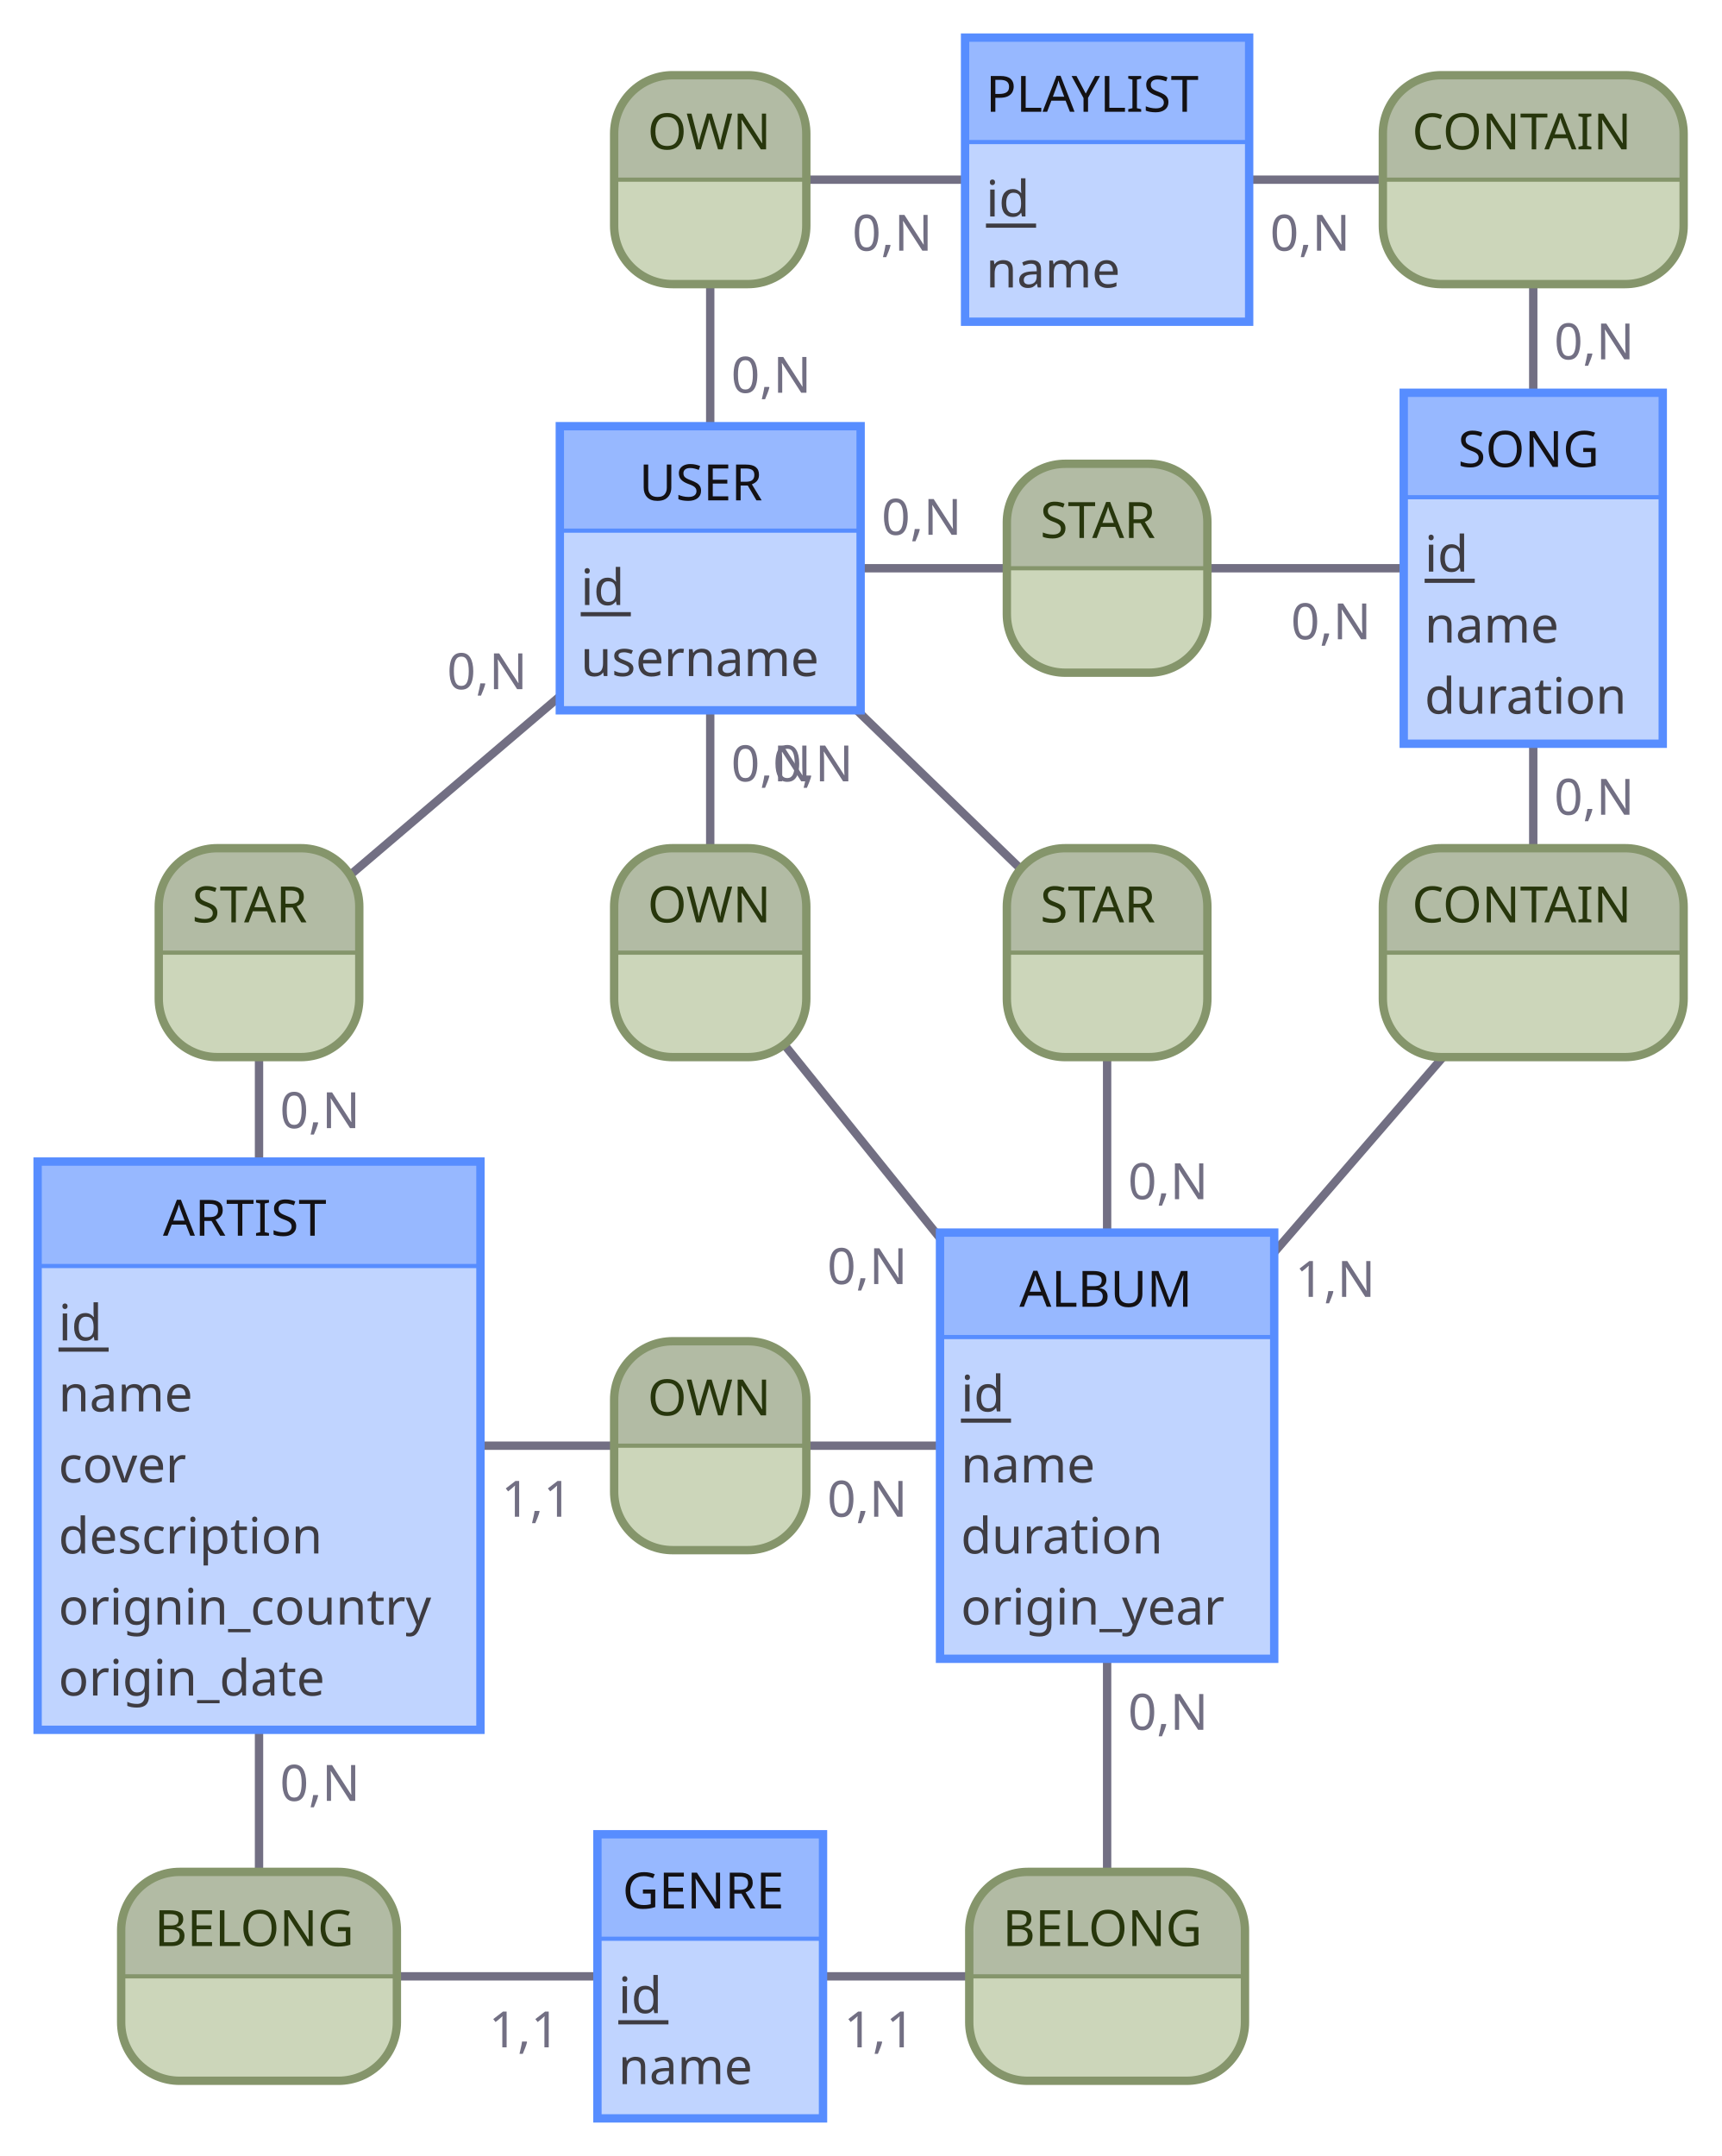
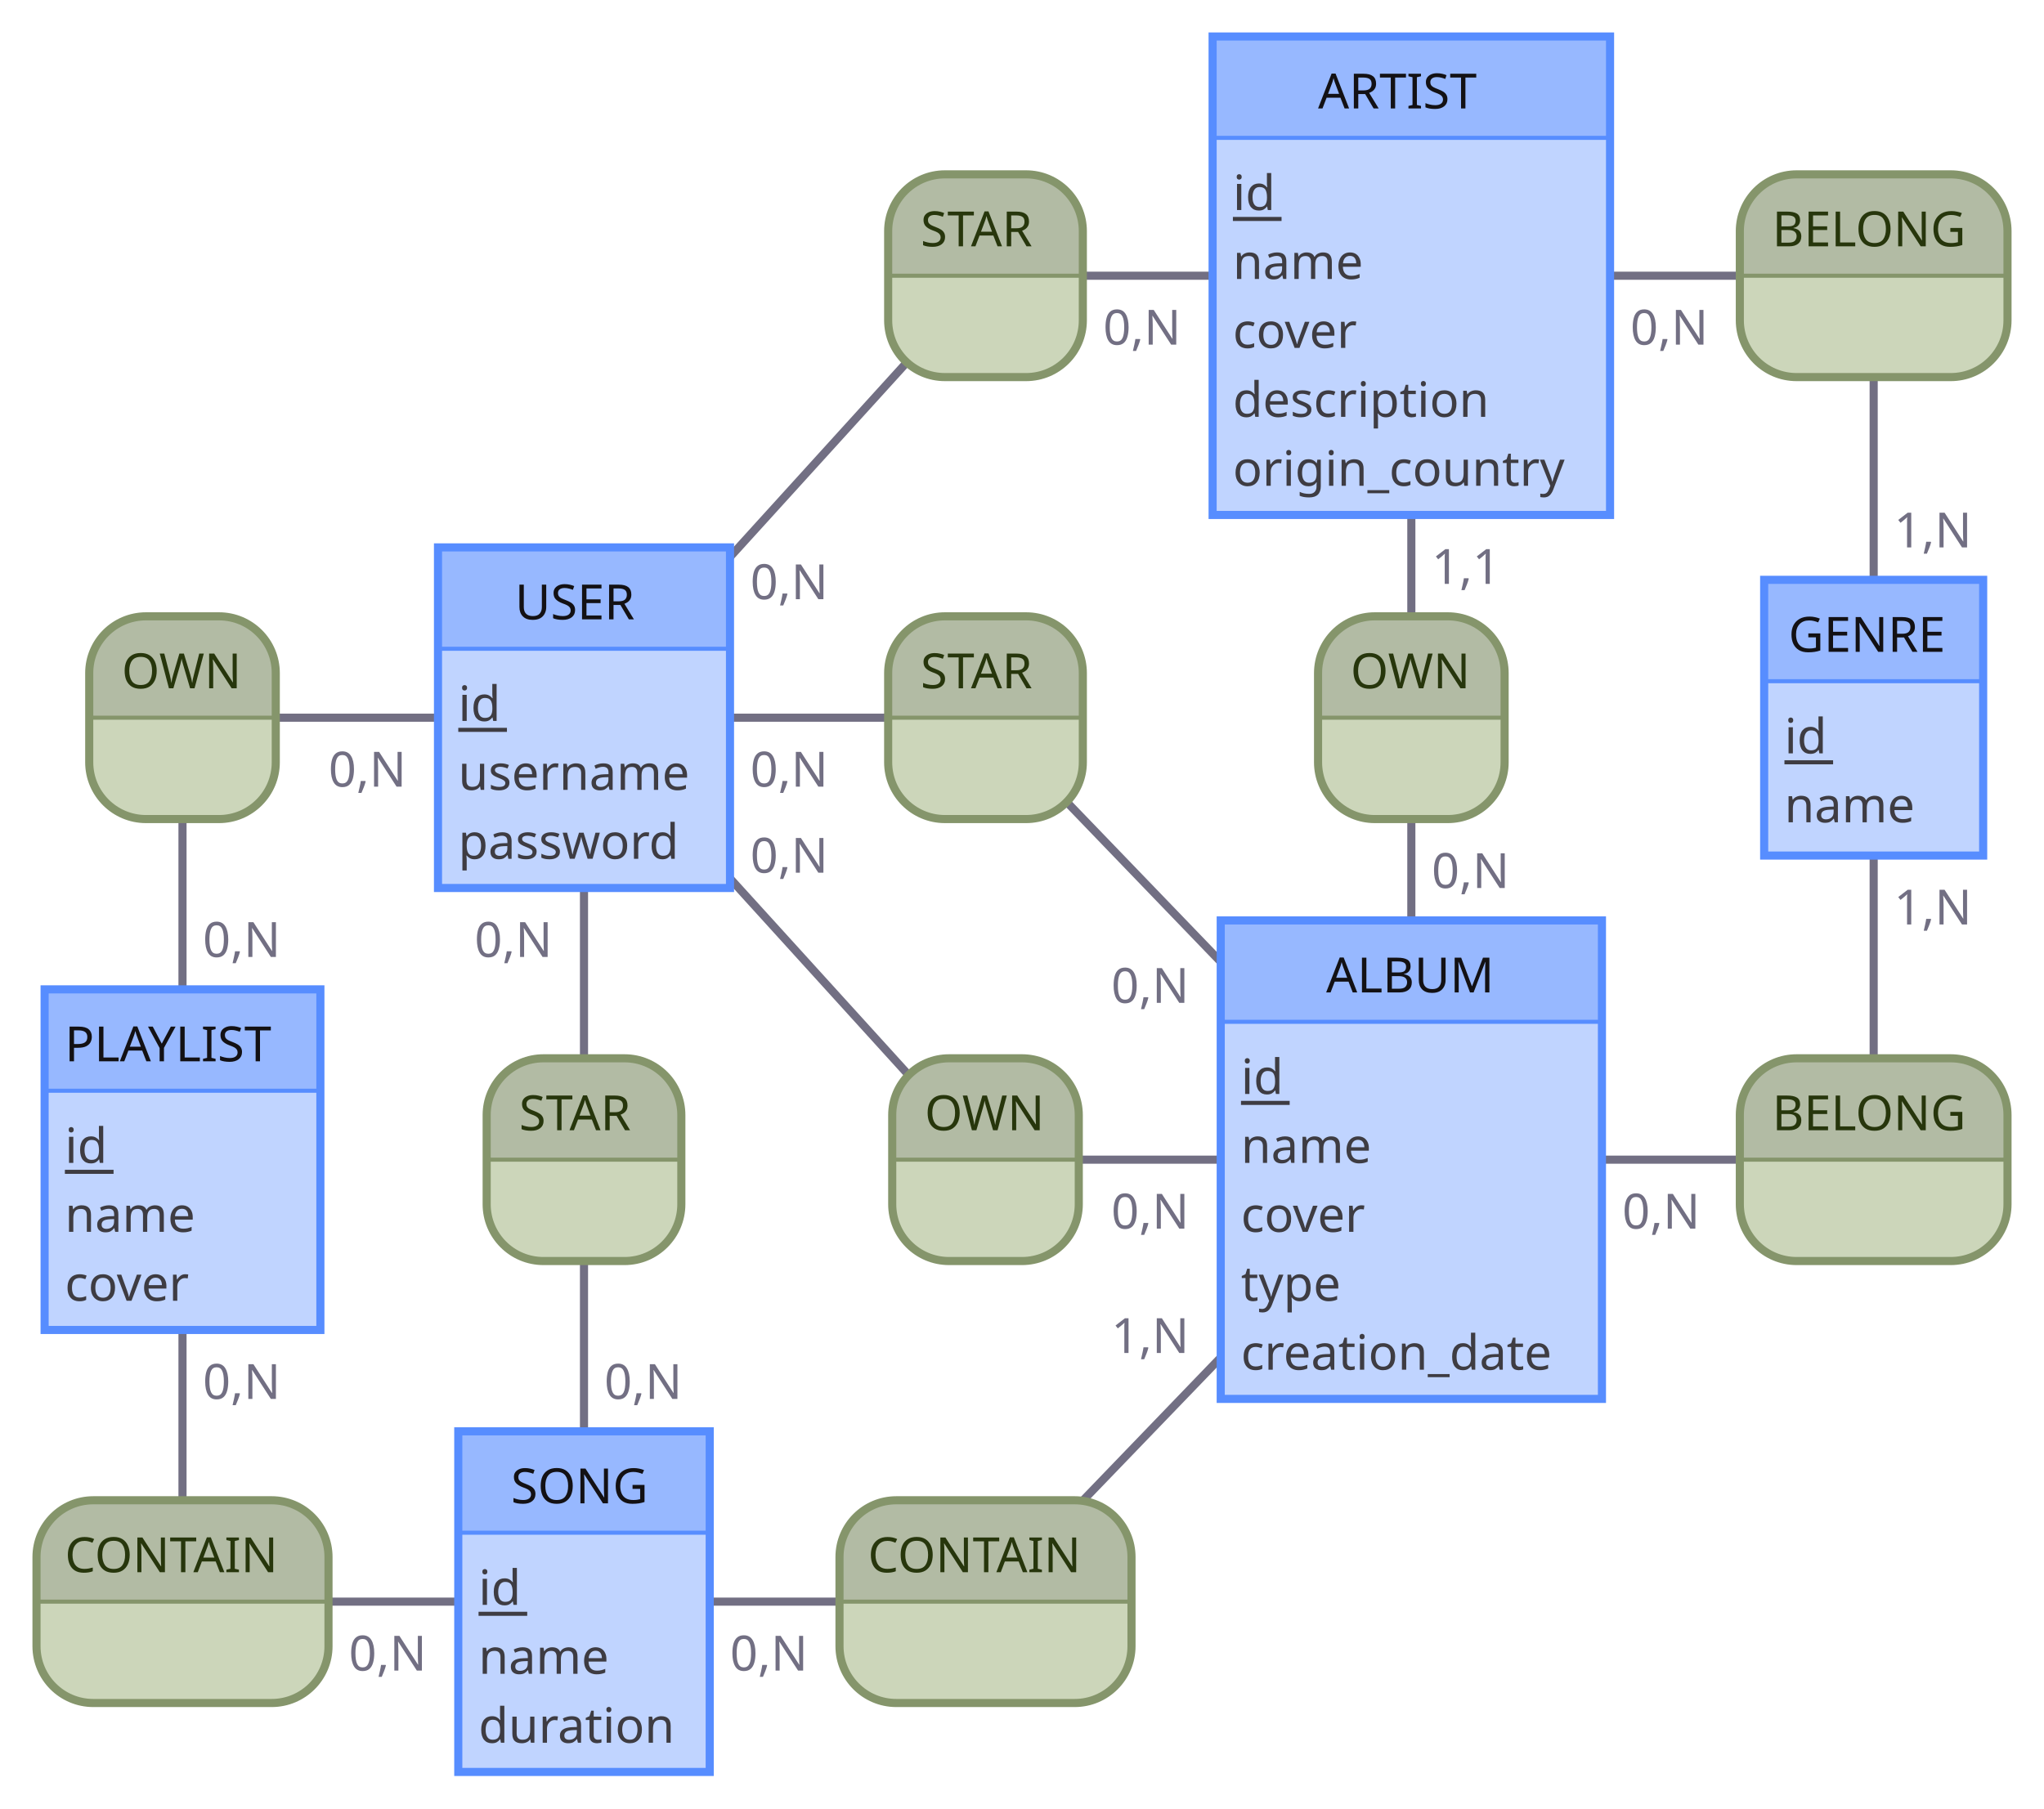
- <svg xmlns="http://www.w3.org/2000/svg" width="412" height="516" viewBox="0 0 412 516">
-   <rect id="frame" x="0" y="0" width="412" height="516" fill="none" stroke="none" stroke-width="0" />
-   <g>
-     <line x1="265" y1="43" x2="170" y2="43" stroke="#726f83" stroke-width="2" />
-     <text x="204" y="60" fill="#726f83" font-family="Verdana" font-size="12">0,N</text>
-     <line x1="170" y1="136" x2="170" y2="43" stroke="#726f83" stroke-width="2" />
-     <text x="175" y="94" fill="#726f83" font-family="Verdana" font-size="12">0,N</text>
-     <g>
-       <path d="M179 18 a14 14 90 0 1 14 14 V43 h-46 V32 a14 14 90 0 1 14 -14" fill="#b2bba4" stroke="#b2bba4" stroke-width="0" />
-       <path d="M193 43 v11 a14 14 90 0 1 -14 14 H161 a14 14 90 0 1 -14 -14 V43 H46" fill="#ccd6ba" stroke="#ccd6ba" stroke-width="0" />
-       <rect x="147" y="18" width="46" height="50" fill="none" rx="14" stroke="#85956b" stroke-width="2" />
-       <line x1="147" y1="43" x2="193" y2="43" stroke="#85956b" stroke-width="1" />
-       <text x="155" y="35.75" fill="#27360c" font-family="Verdana" font-size="12">OWN</text>
-     </g>
-   </g>
-   <g>
-     <line x1="265" y1="43" x2="367" y2="43" stroke="#726f83" stroke-width="2" />
-     <text x="304" y="60" fill="#726f83" font-family="Verdana" font-size="12">0,N</text>
-     <line x1="367" y1="136" x2="367" y2="43" stroke="#726f83" stroke-width="2" />
-     <text x="372" y="86" fill="#726f83" font-family="Verdana" font-size="12">0,N</text>
-     <g>
-       <path d="M389 18 a14 14 90 0 1 14 14 V43 h-72 V32 a14 14 90 0 1 14 -14" fill="#b2bba4" stroke="#b2bba4" stroke-width="0" />
-       <path d="M403 43 v11 a14 14 90 0 1 -14 14 H345 a14 14 90 0 1 -14 -14 V43 H72" fill="#ccd6ba" stroke="#ccd6ba" stroke-width="0" />
-       <rect x="331" y="18" width="72" height="50" fill="none" rx="14" stroke="#85956b" stroke-width="2" />
-       <line x1="331" y1="43" x2="403" y2="43" stroke="#85956b" stroke-width="1" />
-       <text x="338" y="35.75" fill="#27360c" font-family="Verdana" font-size="12">CONTAIN</text>
-     </g>
-   </g>
-   <g>
-     <line x1="367" y1="136" x2="265" y2="136" stroke="#726f83" stroke-width="2" />
-     <text x="309" y="153" fill="#726f83" font-family="Verdana" font-size="12">0,N</text>
-     <line x1="170" y1="136" x2="265" y2="136" stroke="#726f83" stroke-width="2" />
-     <text x="211" y="128" fill="#726f83" font-family="Verdana" font-size="12">0,N</text>
-     <g>
-       <path d="M275 111 a14 14 90 0 1 14 14 V136 h-48 V125 a14 14 90 0 1 14 -14" fill="#b2bba4" stroke="#b2bba4" stroke-width="0" />
-       <path d="M289 136 v11 a14 14 90 0 1 -14 14 H255 a14 14 90 0 1 -14 -14 V136 H48" fill="#ccd6ba" stroke="#ccd6ba" stroke-width="0" />
-       <rect x="241" y="111" width="48" height="50" fill="none" rx="14" stroke="#85956b" stroke-width="2" />
-       <line x1="241" y1="136" x2="289" y2="136" stroke="#85956b" stroke-width="1" />
-       <text x="249" y="128.75" fill="#27360c" font-family="Verdana" font-size="12">STAR</text>
-     </g>
-   </g>
-   <g>
-     <line x1="62" y1="346" x2="62" y2="228" stroke="#726f83" stroke-width="2" />
-     <text x="67" y="270" fill="#726f83" font-family="Verdana" font-size="12">0,N</text>
-     <line x1="170" y1="136" x2="62" y2="228" stroke="#726f83" stroke-width="2" />
-     <text x="107" y="164.94" fill="#726f83" font-family="Verdana" font-size="12">0,N</text>
-     <g>
-       <path d="M72 203 a14 14 90 0 1 14 14 V228 h-48 V217 a14 14 90 0 1 14 -14" fill="#b2bba4" stroke="#b2bba4" stroke-width="0" />
-       <path d="M86 228 v11 a14 14 90 0 1 -14 14 H52 a14 14 90 0 1 -14 -14 V228 H48" fill="#ccd6ba" stroke="#ccd6ba" stroke-width="0" />
-       <rect x="38" y="203" width="48" height="50" fill="none" rx="14" stroke="#85956b" stroke-width="2" />
-       <line x1="38" y1="228" x2="86" y2="228" stroke="#85956b" stroke-width="1" />
-       <text x="46" y="220.75" fill="#27360c" font-family="Verdana" font-size="12">STAR</text>
-     </g>
-   </g>
-   <g>
-     <line x1="265" y1="346" x2="170" y2="228" stroke="#726f83" stroke-width="2" />
-     <text x="198" y="307.32" fill="#726f83" font-family="Verdana" font-size="12">0,N</text>
-     <line x1="170" y1="136" x2="170" y2="228" stroke="#726f83" stroke-width="2" />
-     <text x="175" y="187" fill="#726f83" font-family="Verdana" font-size="12">0,N</text>
-     <g>
-       <path d="M179 203 a14 14 90 0 1 14 14 V228 h-46 V217 a14 14 90 0 1 14 -14" fill="#b2bba4" stroke="#b2bba4" stroke-width="0" />
-       <path d="M193 228 v11 a14 14 90 0 1 -14 14 H161 a14 14 90 0 1 -14 -14 V228 H46" fill="#ccd6ba" stroke="#ccd6ba" stroke-width="0" />
-       <rect x="147" y="203" width="46" height="50" fill="none" rx="14" stroke="#85956b" stroke-width="2" />
-       <line x1="147" y1="228" x2="193" y2="228" stroke="#85956b" stroke-width="1" />
-       <text x="155" y="220.75" fill="#27360c" font-family="Verdana" font-size="12">OWN</text>
-     </g>
-   </g>
-   <g>
-     <line x1="265" y1="346" x2="265" y2="228" stroke="#726f83" stroke-width="2" />
-     <text x="270" y="287" fill="#726f83" font-family="Verdana" font-size="12">0,N</text>
-     <line x1="170" y1="136" x2="265" y2="228" stroke="#726f83" stroke-width="2" />
-     <text x="185.02" y="187" fill="#726f83" font-family="Verdana" font-size="12">0,N</text>
-     <g>
-       <path d="M275 203 a14 14 90 0 1 14 14 V228 h-48 V217 a14 14 90 0 1 14 -14" fill="#b2bba4" stroke="#b2bba4" stroke-width="0" />
-       <path d="M289 228 v11 a14 14 90 0 1 -14 14 H255 a14 14 90 0 1 -14 -14 V228 H48" fill="#ccd6ba" stroke="#ccd6ba" stroke-width="0" />
-       <rect x="241" y="203" width="48" height="50" fill="none" rx="14" stroke="#85956b" stroke-width="2" />
-       <line x1="241" y1="228" x2="289" y2="228" stroke="#85956b" stroke-width="1" />
-       <text x="249" y="220.75" fill="#27360c" font-family="Verdana" font-size="12">STAR</text>
-     </g>
-   </g>
-   <g>
-     <line x1="265" y1="346" x2="367" y2="228" stroke="#726f83" stroke-width="2" />
-     <text x="310" y="310.38" fill="#726f83" font-family="Verdana" font-size="12">1,N</text>
-     <line x1="367" y1="136" x2="367" y2="228" stroke="#726f83" stroke-width="2" />
-     <text x="372" y="195" fill="#726f83" font-family="Verdana" font-size="12">0,N</text>
-     <g>
-       <path d="M389 203 a14 14 90 0 1 14 14 V228 h-72 V217 a14 14 90 0 1 14 -14" fill="#b2bba4" stroke="#b2bba4" stroke-width="0" />
-       <path d="M403 228 v11 a14 14 90 0 1 -14 14 H345 a14 14 90 0 1 -14 -14 V228 H72" fill="#ccd6ba" stroke="#ccd6ba" stroke-width="0" />
-       <rect x="331" y="203" width="72" height="50" fill="none" rx="14" stroke="#85956b" stroke-width="2" />
-       <line x1="331" y1="228" x2="403" y2="228" stroke="#85956b" stroke-width="1" />
-       <text x="338" y="220.75" fill="#27360c" font-family="Verdana" font-size="12">CONTAIN</text>
-     </g>
-   </g>
-   <g>
-     <line x1="265" y1="346" x2="170" y2="346" stroke="#726f83" stroke-width="2" />
-     <text x="198" y="363" fill="#726f83" font-family="Verdana" font-size="12">0,N</text>
-     <line x1="62" y1="346" x2="170" y2="346" stroke="#726f83" stroke-width="2" />
-     <text x="120" y="363" fill="#726f83" font-family="Verdana" font-size="12">1,1</text>
-     <g>
-       <path d="M179 321 a14 14 90 0 1 14 14 V346 h-46 V335 a14 14 90 0 1 14 -14" fill="#b2bba4" stroke="#b2bba4" stroke-width="0" />
-       <path d="M193 346 v11 a14 14 90 0 1 -14 14 H161 a14 14 90 0 1 -14 -14 V346 H46" fill="#ccd6ba" stroke="#ccd6ba" stroke-width="0" />
-       <rect x="147" y="321" width="46" height="50" fill="none" rx="14" stroke="#85956b" stroke-width="2" />
-       <line x1="147" y1="346" x2="193" y2="346" stroke="#85956b" stroke-width="1" />
-       <text x="155" y="338.75" fill="#27360c" font-family="Verdana" font-size="12">OWN</text>
-     </g>
-   </g>
-   <g>
-     <line x1="62" y1="346" x2="62" y2="473" stroke="#726f83" stroke-width="2" />
-     <text x="67" y="431" fill="#726f83" font-family="Verdana" font-size="12">0,N</text>
-     <line x1="170" y1="473" x2="62" y2="473" stroke="#726f83" stroke-width="2" />
-     <text x="117" y="490" fill="#726f83" font-family="Verdana" font-size="12">1,1</text>
-     <g>
-       <path d="M81 448 a14 14 90 0 1 14 14 V473 h-66 V462 a14 14 90 0 1 14 -14" fill="#b2bba4" stroke="#b2bba4" stroke-width="0" />
-       <path d="M95 473 v11 a14 14 90 0 1 -14 14 H43 a14 14 90 0 1 -14 -14 V473 H66" fill="#ccd6ba" stroke="#ccd6ba" stroke-width="0" />
-       <rect x="29" y="448" width="66" height="50" fill="none" rx="14" stroke="#85956b" stroke-width="2" />
-       <line x1="29" y1="473" x2="95" y2="473" stroke="#85956b" stroke-width="1" />
-       <text x="37" y="465.75" fill="#27360c" font-family="Verdana" font-size="12">BELONG</text>
-     </g>
-   </g>
-   <g>
-     <line x1="265" y1="346" x2="265" y2="473" stroke="#726f83" stroke-width="2" />
-     <text x="270" y="414" fill="#726f83" font-family="Verdana" font-size="12">0,N</text>
-     <line x1="170" y1="473" x2="265" y2="473" stroke="#726f83" stroke-width="2" />
-     <text x="202" y="490" fill="#726f83" font-family="Verdana" font-size="12">1,1</text>
-     <g>
-       <path d="M284 448 a14 14 90 0 1 14 14 V473 h-66 V462 a14 14 90 0 1 14 -14" fill="#b2bba4" stroke="#b2bba4" stroke-width="0" />
-       <path d="M298 473 v11 a14 14 90 0 1 -14 14 H246 a14 14 90 0 1 -14 -14 V473 H66" fill="#ccd6ba" stroke="#ccd6ba" stroke-width="0" />
-       <rect x="232" y="448" width="66" height="50" fill="none" rx="14" stroke="#85956b" stroke-width="2" />
-       <line x1="232" y1="473" x2="298" y2="473" stroke="#85956b" stroke-width="1" />
-       <text x="240" y="465.75" fill="#27360c" font-family="Verdana" font-size="12">BELONG</text>
-     </g>
-   </g>
-   <g>
-     <g>
-       <rect x="231" y="9" width="68" height="25" fill="#97b8ff" stroke="#97b8ff" stroke-width="0" opacity="1" />
-       <rect x="231" y="34" width="68" height="43" fill="#c0d4ff" stroke="#c0d4ff" stroke-width="0" opacity="1" />
-       <rect x="231" y="9" width="68" height="68" fill="none" stroke="#578dff" stroke-width="2" opacity="1" />
-       <line x1="231" y1="34" x2="299" y2="34" stroke="#578dff" stroke-width="1" />
-     </g>
-     <text x="236" y="26.75" fill="#131114" font-family="Verdana" font-size="12">PLAYLIST</text>
-     <text x="236" y="51.8" fill="#3e3c42" font-family="Verdana" font-size="12">id</text>
-     <line x1="236" y1="54" x2="248" y2="54" stroke="#3e3c42" stroke-width="1" />
-     <text x="236" y="68.8" fill="#3e3c42" font-family="Verdana" font-size="12">name</text>
-   </g>
-   <g>
-     <g>
-       <rect x="134" y="102" width="72" height="25" fill="#97b8ff" stroke="#97b8ff" stroke-width="0" opacity="1" />
-       <rect x="134" y="127" width="72" height="43" fill="#c0d4ff" stroke="#c0d4ff" stroke-width="0" opacity="1" />
-       <rect x="134" y="102" width="72" height="68" fill="none" stroke="#578dff" stroke-width="2" opacity="1" />
-       <line x1="134" y1="127" x2="206" y2="127" stroke="#578dff" stroke-width="1" />
-     </g>
-     <text x="153" y="119.75" fill="#131114" font-family="Verdana" font-size="12">USER</text>
-     <text x="139" y="144.8" fill="#3e3c42" font-family="Verdana" font-size="12">id</text>
-     <line x1="139" y1="147" x2="151" y2="147" stroke="#3e3c42" stroke-width="1" />
-     <text x="139" y="161.8" fill="#3e3c42" font-family="Verdana" font-size="12">username</text>
-   </g>
-   <g>
-     <g>
-       <rect x="336" y="94" width="62" height="25" fill="#97b8ff" stroke="#97b8ff" stroke-width="0" opacity="1" />
-       <rect x="336" y="119" width="62" height="59" fill="#c0d4ff" stroke="#c0d4ff" stroke-width="0" opacity="1" />
-       <rect x="336" y="94" width="62" height="84" fill="none" stroke="#578dff" stroke-width="2" opacity="1" />
-       <line x1="336" y1="119" x2="398" y2="119" stroke="#578dff" stroke-width="1" />
-     </g>
-     <text x="349" y="111.75" fill="#131114" font-family="Verdana" font-size="12">SONG</text>
-     <text x="341" y="136.8" fill="#3e3c42" font-family="Verdana" font-size="12">id</text>
-     <line x1="341" y1="139" x2="353" y2="139" stroke="#3e3c42" stroke-width="1" />
-     <text x="341" y="153.8" fill="#3e3c42" font-family="Verdana" font-size="12">name</text>
-     <text x="341" y="170.8" fill="#3e3c42" font-family="Verdana" font-size="12">duration</text>
-   </g>
-   <g>
-     <g>
-       <rect x="9" y="278" width="106" height="25" fill="#97b8ff" stroke="#97b8ff" stroke-width="0" opacity="1" />
-       <rect x="9" y="303" width="106" height="111" fill="#c0d4ff" stroke="#c0d4ff" stroke-width="0" opacity="1" />
-       <rect x="9" y="278" width="106" height="136" fill="none" stroke="#578dff" stroke-width="2" opacity="1" />
-       <line x1="9" y1="303" x2="115" y2="303" stroke="#578dff" stroke-width="1" />
-     </g>
-     <text x="39" y="295.75" fill="#131114" font-family="Verdana" font-size="12">ARTIST</text>
-     <text x="14" y="320.8" fill="#3e3c42" font-family="Verdana" font-size="12">id</text>
-     <line x1="14" y1="323" x2="26" y2="323" stroke="#3e3c42" stroke-width="1" />
-     <text x="14" y="337.8" fill="#3e3c42" font-family="Verdana" font-size="12">name</text>
-     <text x="14" y="354.8" fill="#3e3c42" font-family="Verdana" font-size="12">cover</text>
-     <text x="14" y="371.8" fill="#3e3c42" font-family="Verdana" font-size="12">description</text>
-     <text x="14" y="388.8" fill="#3e3c42" font-family="Verdana" font-size="12">orignin_country</text>
-     <text x="14" y="405.8" fill="#3e3c42" font-family="Verdana" font-size="12">origin_date</text>
-   </g>
-   <g>
-     <g>
-       <rect x="225" y="295" width="80" height="25" fill="#97b8ff" stroke="#97b8ff" stroke-width="0" opacity="1" />
-       <rect x="225" y="320" width="80" height="77" fill="#c0d4ff" stroke="#c0d4ff" stroke-width="0" opacity="1" />
-       <rect x="225" y="295" width="80" height="102" fill="none" stroke="#578dff" stroke-width="2" opacity="1" />
-       <line x1="225" y1="320" x2="305" y2="320" stroke="#578dff" stroke-width="1" />
-     </g>
-     <text x="244" y="312.75" fill="#131114" font-family="Verdana" font-size="12">ALBUM</text>
-     <text x="230" y="337.8" fill="#3e3c42" font-family="Verdana" font-size="12">id</text>
-     <line x1="230" y1="340" x2="242" y2="340" stroke="#3e3c42" stroke-width="1" />
-     <text x="230" y="354.8" fill="#3e3c42" font-family="Verdana" font-size="12">name</text>
-     <text x="230" y="371.8" fill="#3e3c42" font-family="Verdana" font-size="12">duration</text>
-     <text x="230" y="388.8" fill="#3e3c42" font-family="Verdana" font-size="12">origin_year</text>
-   </g>
-   <g>
-     <g>
-       <rect x="143" y="439" width="54" height="25" fill="#97b8ff" stroke="#97b8ff" stroke-width="0" opacity="1" />
-       <rect x="143" y="464" width="54" height="43" fill="#c0d4ff" stroke="#c0d4ff" stroke-width="0" opacity="1" />
-       <rect x="143" y="439" width="54" height="68" fill="none" stroke="#578dff" stroke-width="2" opacity="1" />
-       <line x1="143" y1="464" x2="197" y2="464" stroke="#578dff" stroke-width="1" />
-     </g>
-     <text x="149" y="456.75" fill="#131114" font-family="Verdana" font-size="12">GENRE</text>
-     <text x="148" y="481.8" fill="#3e3c42" font-family="Verdana" font-size="12">id</text>
-     <line x1="148" y1="484" x2="160" y2="484" stroke="#3e3c42" stroke-width="1" />
-     <text x="148" y="498.8" fill="#3e3c42" font-family="Verdana" font-size="12">name</text>
+ <svg xmlns="http://www.w3.org/2000/svg" width="504" height="446" viewBox="0 0 504 446">
+   <rect id="frame" x="0" y="0" width="504" height="446" fill="none" stroke="none" stroke-width="0" />
+   <g>
+     <line x1="348" y1="68" x2="243" y2="68" stroke="#726f83" stroke-width="2" />
+     <text x="272" y="85" fill="#726f83" font-family="Verdana" font-size="12">0,N</text>
+     <line x1="144" y1="177" x2="243" y2="68" stroke="#726f83" stroke-width="2" />
+     <text x="185" y="147.77" fill="#726f83" font-family="Verdana" font-size="12">0,N</text>
+     <g>
+       <path d="M253 43 a14 14 90 0 1 14 14 V68 h-48 V57 a14 14 90 0 1 14 -14" fill="#b2bba4" stroke="#b2bba4" stroke-width="0" />
+       <path d="M267 68 v11 a14 14 90 0 1 -14 14 H233 a14 14 90 0 1 -14 -14 V68 H48" fill="#ccd6ba" stroke="#ccd6ba" stroke-width="0" />
+       <rect x="219" y="43" width="48" height="50" fill="none" rx="14" stroke="#85956b" stroke-width="2" />
+       <line x1="219" y1="68" x2="267" y2="68" stroke="#85956b" stroke-width="1" />
+       <text x="227" y="60.75" fill="#27360c" font-family="Verdana" font-size="12">STAR</text>
+     </g>
+   </g>
+   <g>
+     <line x1="348" y1="68" x2="462" y2="68" stroke="#726f83" stroke-width="2" />
+     <text x="402" y="85" fill="#726f83" font-family="Verdana" font-size="12">0,N</text>
+     <line x1="462" y1="177" x2="462" y2="68" stroke="#726f83" stroke-width="2" />
+     <text x="467" y="135" fill="#726f83" font-family="Verdana" font-size="12">1,N</text>
+     <g>
+       <path d="M481 43 a14 14 90 0 1 14 14 V68 h-66 V57 a14 14 90 0 1 14 -14" fill="#b2bba4" stroke="#b2bba4" stroke-width="0" />
+       <path d="M495 68 v11 a14 14 90 0 1 -14 14 H443 a14 14 90 0 1 -14 -14 V68 H66" fill="#ccd6ba" stroke="#ccd6ba" stroke-width="0" />
+       <rect x="429" y="43" width="66" height="50" fill="none" rx="14" stroke="#85956b" stroke-width="2" />
+       <line x1="429" y1="68" x2="495" y2="68" stroke="#85956b" stroke-width="1" />
+       <text x="437" y="60.75" fill="#27360c" font-family="Verdana" font-size="12">BELONG</text>
+     </g>
+   </g>
+   <g>
+     <line x1="45" y1="286" x2="45" y2="177" stroke="#726f83" stroke-width="2" />
+     <text x="50" y="236" fill="#726f83" font-family="Verdana" font-size="12">0,N</text>
+     <line x1="144" y1="177" x2="45" y2="177" stroke="#726f83" stroke-width="2" />
+     <text x="81" y="194" fill="#726f83" font-family="Verdana" font-size="12">0,N</text>
+     <g>
+       <path d="M54 152 a14 14 90 0 1 14 14 V177 h-46 V166 a14 14 90 0 1 14 -14" fill="#b2bba4" stroke="#b2bba4" stroke-width="0" />
+       <path d="M68 177 v11 a14 14 90 0 1 -14 14 H36 a14 14 90 0 1 -14 -14 V177 H46" fill="#ccd6ba" stroke="#ccd6ba" stroke-width="0" />
+       <rect x="22" y="152" width="46" height="50" fill="none" rx="14" stroke="#85956b" stroke-width="2" />
+       <line x1="22" y1="177" x2="68" y2="177" stroke="#85956b" stroke-width="1" />
+       <text x="30" y="169.75" fill="#27360c" font-family="Verdana" font-size="12">OWN</text>
+     </g>
+   </g>
+   <g>
+     <line x1="348" y1="286" x2="243" y2="177" stroke="#726f83" stroke-width="2" />
+     <text x="274" y="247.33" fill="#726f83" font-family="Verdana" font-size="12">0,N</text>
+     <line x1="144" y1="177" x2="243" y2="177" stroke="#726f83" stroke-width="2" />
+     <text x="185" y="194" fill="#726f83" font-family="Verdana" font-size="12">0,N</text>
+     <g>
+       <path d="M253 152 a14 14 90 0 1 14 14 V177 h-48 V166 a14 14 90 0 1 14 -14" fill="#b2bba4" stroke="#b2bba4" stroke-width="0" />
+       <path d="M267 177 v11 a14 14 90 0 1 -14 14 H233 a14 14 90 0 1 -14 -14 V177 H48" fill="#ccd6ba" stroke="#ccd6ba" stroke-width="0" />
+       <rect x="219" y="152" width="48" height="50" fill="none" rx="14" stroke="#85956b" stroke-width="2" />
+       <line x1="219" y1="177" x2="267" y2="177" stroke="#85956b" stroke-width="1" />
+       <text x="227" y="169.75" fill="#27360c" font-family="Verdana" font-size="12">STAR</text>
+     </g>
+   </g>
+   <g>
+     <line x1="348" y1="286" x2="348" y2="177" stroke="#726f83" stroke-width="2" />
+     <text x="353" y="219" fill="#726f83" font-family="Verdana" font-size="12">0,N</text>
+     <line x1="348" y1="68" x2="348" y2="177" stroke="#726f83" stroke-width="2" />
+     <text x="353" y="144" fill="#726f83" font-family="Verdana" font-size="12">1,1</text>
+     <g>
+       <path d="M357 152 a14 14 90 0 1 14 14 V177 h-46 V166 a14 14 90 0 1 14 -14" fill="#b2bba4" stroke="#b2bba4" stroke-width="0" />
+       <path d="M371 177 v11 a14 14 90 0 1 -14 14 H339 a14 14 90 0 1 -14 -14 V177 H46" fill="#ccd6ba" stroke="#ccd6ba" stroke-width="0" />
+       <rect x="325" y="152" width="46" height="50" fill="none" rx="14" stroke="#85956b" stroke-width="2" />
+       <line x1="325" y1="177" x2="371" y2="177" stroke="#85956b" stroke-width="1" />
+       <text x="333" y="169.75" fill="#27360c" font-family="Verdana" font-size="12">OWN</text>
+     </g>
+   </g>
+   <g>
+     <line x1="144" y1="395" x2="144" y2="286" stroke="#726f83" stroke-width="2" />
+     <text x="149" y="345" fill="#726f83" font-family="Verdana" font-size="12">0,N</text>
+     <line x1="144" y1="177" x2="144" y2="286" stroke="#726f83" stroke-width="2" />
+     <text x="117" y="236" fill="#726f83" font-family="Verdana" font-size="12">0,N</text>
+     <g>
+       <path d="M154 261 a14 14 90 0 1 14 14 V286 h-48 V275 a14 14 90 0 1 14 -14" fill="#b2bba4" stroke="#b2bba4" stroke-width="0" />
+       <path d="M168 286 v11 a14 14 90 0 1 -14 14 H134 a14 14 90 0 1 -14 -14 V286 H48" fill="#ccd6ba" stroke="#ccd6ba" stroke-width="0" />
+       <rect x="120" y="261" width="48" height="50" fill="none" rx="14" stroke="#85956b" stroke-width="2" />
+       <line x1="120" y1="286" x2="168" y2="286" stroke="#85956b" stroke-width="1" />
+       <text x="128" y="278.75" fill="#27360c" font-family="Verdana" font-size="12">STAR</text>
+     </g>
+   </g>
+   <g>
+     <line x1="348" y1="286" x2="243" y2="286" stroke="#726f83" stroke-width="2" />
+     <text x="274" y="303" fill="#726f83" font-family="Verdana" font-size="12">0,N</text>
+     <line x1="144" y1="177" x2="243" y2="286" stroke="#726f83" stroke-width="2" />
+     <text x="185" y="215.23" fill="#726f83" font-family="Verdana" font-size="12">0,N</text>
+     <g>
+       <path d="M252 261 a14 14 90 0 1 14 14 V286 h-46 V275 a14 14 90 0 1 14 -14" fill="#b2bba4" stroke="#b2bba4" stroke-width="0" />
+       <path d="M266 286 v11 a14 14 90 0 1 -14 14 H234 a14 14 90 0 1 -14 -14 V286 H46" fill="#ccd6ba" stroke="#ccd6ba" stroke-width="0" />
+       <rect x="220" y="261" width="46" height="50" fill="none" rx="14" stroke="#85956b" stroke-width="2" />
+       <line x1="220" y1="286" x2="266" y2="286" stroke="#85956b" stroke-width="1" />
+       <text x="228" y="278.75" fill="#27360c" font-family="Verdana" font-size="12">OWN</text>
+     </g>
+   </g>
+   <g>
+     <line x1="348" y1="286" x2="462" y2="286" stroke="#726f83" stroke-width="2" />
+     <text x="400" y="303" fill="#726f83" font-family="Verdana" font-size="12">0,N</text>
+     <line x1="462" y1="177" x2="462" y2="286" stroke="#726f83" stroke-width="2" />
+     <text x="467" y="228" fill="#726f83" font-family="Verdana" font-size="12">1,N</text>
+     <g>
+       <path d="M481 261 a14 14 90 0 1 14 14 V286 h-66 V275 a14 14 90 0 1 14 -14" fill="#b2bba4" stroke="#b2bba4" stroke-width="0" />
+       <path d="M495 286 v11 a14 14 90 0 1 -14 14 H443 a14 14 90 0 1 -14 -14 V286 H66" fill="#ccd6ba" stroke="#ccd6ba" stroke-width="0" />
+       <rect x="429" y="261" width="66" height="50" fill="none" rx="14" stroke="#85956b" stroke-width="2" />
+       <line x1="429" y1="286" x2="495" y2="286" stroke="#85956b" stroke-width="1" />
+       <text x="437" y="278.75" fill="#27360c" font-family="Verdana" font-size="12">BELONG</text>
+     </g>
+   </g>
+   <g>
+     <line x1="45" y1="286" x2="45" y2="395" stroke="#726f83" stroke-width="2" />
+     <text x="50" y="345" fill="#726f83" font-family="Verdana" font-size="12">0,N</text>
+     <line x1="144" y1="395" x2="45" y2="395" stroke="#726f83" stroke-width="2" />
+     <text x="86" y="412" fill="#726f83" font-family="Verdana" font-size="12">0,N</text>
+     <g>
+       <path d="M67 370 a14 14 90 0 1 14 14 V395 h-72 V384 a14 14 90 0 1 14 -14" fill="#b2bba4" stroke="#b2bba4" stroke-width="0" />
+       <path d="M81 395 v11 a14 14 90 0 1 -14 14 H23 a14 14 90 0 1 -14 -14 V395 H72" fill="#ccd6ba" stroke="#ccd6ba" stroke-width="0" />
+       <rect x="9" y="370" width="72" height="50" fill="none" rx="14" stroke="#85956b" stroke-width="2" />
+       <line x1="9" y1="395" x2="81" y2="395" stroke="#85956b" stroke-width="1" />
+       <text x="16" y="387.75" fill="#27360c" font-family="Verdana" font-size="12">CONTAIN</text>
+     </g>
+   </g>
+   <g>
+     <line x1="348" y1="286" x2="243" y2="395" stroke="#726f83" stroke-width="2" />
+     <text x="274" y="333.67" fill="#726f83" font-family="Verdana" font-size="12">1,N</text>
+     <line x1="144" y1="395" x2="243" y2="395" stroke="#726f83" stroke-width="2" />
+     <text x="180" y="412" fill="#726f83" font-family="Verdana" font-size="12">0,N</text>
+     <g>
+       <path d="M265 370 a14 14 90 0 1 14 14 V395 h-72 V384 a14 14 90 0 1 14 -14" fill="#b2bba4" stroke="#b2bba4" stroke-width="0" />
+       <path d="M279 395 v11 a14 14 90 0 1 -14 14 H221 a14 14 90 0 1 -14 -14 V395 H72" fill="#ccd6ba" stroke="#ccd6ba" stroke-width="0" />
+       <rect x="207" y="370" width="72" height="50" fill="none" rx="14" stroke="#85956b" stroke-width="2" />
+       <line x1="207" y1="395" x2="279" y2="395" stroke="#85956b" stroke-width="1" />
+       <text x="214" y="387.75" fill="#27360c" font-family="Verdana" font-size="12">CONTAIN</text>
+     </g>
+   </g>
+   <g>
+     <g>
+       <rect x="299" y="9" width="98" height="25" fill="#97b8ff" stroke="#97b8ff" stroke-width="0" opacity="1" />
+       <rect x="299" y="34" width="98" height="93" fill="#c0d4ff" stroke="#c0d4ff" stroke-width="0" opacity="1" />
+       <rect x="299" y="9" width="98" height="118" fill="none" stroke="#578dff" stroke-width="2" opacity="1" />
+       <line x1="299" y1="34" x2="397" y2="34" stroke="#578dff" stroke-width="1" />
+     </g>
+     <text x="325" y="26.75" fill="#131114" font-family="Verdana" font-size="12">ARTIST</text>
+     <text x="304" y="51.8" fill="#3e3c42" font-family="Verdana" font-size="12">id</text>
+     <line x1="304" y1="54" x2="316" y2="54" stroke="#3e3c42" stroke-width="1" />
+     <text x="304" y="68.8" fill="#3e3c42" font-family="Verdana" font-size="12">name</text>
+     <text x="304" y="85.8" fill="#3e3c42" font-family="Verdana" font-size="12">cover</text>
+     <text x="304" y="102.8" fill="#3e3c42" font-family="Verdana" font-size="12">description</text>
+     <text x="304" y="119.8" fill="#3e3c42" font-family="Verdana" font-size="12">origin_country</text>
+   </g>
+   <g>
+     <g>
+       <rect x="108" y="135" width="72" height="25" fill="#97b8ff" stroke="#97b8ff" stroke-width="0" opacity="1" />
+       <rect x="108" y="160" width="72" height="59" fill="#c0d4ff" stroke="#c0d4ff" stroke-width="0" opacity="1" />
+       <rect x="108" y="135" width="72" height="84" fill="none" stroke="#578dff" stroke-width="2" opacity="1" />
+       <line x1="108" y1="160" x2="180" y2="160" stroke="#578dff" stroke-width="1" />
+     </g>
+     <text x="127" y="152.75" fill="#131114" font-family="Verdana" font-size="12">USER</text>
+     <text x="113" y="177.8" fill="#3e3c42" font-family="Verdana" font-size="12">id</text>
+     <line x1="113" y1="180" x2="125" y2="180" stroke="#3e3c42" stroke-width="1" />
+     <text x="113" y="194.8" fill="#3e3c42" font-family="Verdana" font-size="12">username</text>
+     <text x="113" y="211.8" fill="#3e3c42" font-family="Verdana" font-size="12">password</text>
+   </g>
+   <g>
+     <g>
+       <rect x="435" y="143" width="54" height="25" fill="#97b8ff" stroke="#97b8ff" stroke-width="0" opacity="1" />
+       <rect x="435" y="168" width="54" height="43" fill="#c0d4ff" stroke="#c0d4ff" stroke-width="0" opacity="1" />
+       <rect x="435" y="143" width="54" height="68" fill="none" stroke="#578dff" stroke-width="2" opacity="1" />
+       <line x1="435" y1="168" x2="489" y2="168" stroke="#578dff" stroke-width="1" />
+     </g>
+     <text x="441" y="160.75" fill="#131114" font-family="Verdana" font-size="12">GENRE</text>
+     <text x="440" y="185.8" fill="#3e3c42" font-family="Verdana" font-size="12">id</text>
+     <line x1="440" y1="188" x2="452" y2="188" stroke="#3e3c42" stroke-width="1" />
+     <text x="440" y="202.8" fill="#3e3c42" font-family="Verdana" font-size="12">name</text>
+   </g>
+   <g>
+     <g>
+       <rect x="11" y="244" width="68" height="25" fill="#97b8ff" stroke="#97b8ff" stroke-width="0" opacity="1" />
+       <rect x="11" y="269" width="68" height="59" fill="#c0d4ff" stroke="#c0d4ff" stroke-width="0" opacity="1" />
+       <rect x="11" y="244" width="68" height="84" fill="none" stroke="#578dff" stroke-width="2" opacity="1" />
+       <line x1="11" y1="269" x2="79" y2="269" stroke="#578dff" stroke-width="1" />
+     </g>
+     <text x="16" y="261.75" fill="#131114" font-family="Verdana" font-size="12">PLAYLIST</text>
+     <text x="16" y="286.8" fill="#3e3c42" font-family="Verdana" font-size="12">id</text>
+     <line x1="16" y1="289" x2="28" y2="289" stroke="#3e3c42" stroke-width="1" />
+     <text x="16" y="303.8" fill="#3e3c42" font-family="Verdana" font-size="12">name</text>
+     <text x="16" y="320.8" fill="#3e3c42" font-family="Verdana" font-size="12">cover</text>
+   </g>
+   <g>
+     <g>
+       <rect x="301" y="227" width="94" height="25" fill="#97b8ff" stroke="#97b8ff" stroke-width="0" opacity="1" />
+       <rect x="301" y="252" width="94" height="93" fill="#c0d4ff" stroke="#c0d4ff" stroke-width="0" opacity="1" />
+       <rect x="301" y="227" width="94" height="118" fill="none" stroke="#578dff" stroke-width="2" opacity="1" />
+       <line x1="301" y1="252" x2="395" y2="252" stroke="#578dff" stroke-width="1" />
+     </g>
+     <text x="327" y="244.75" fill="#131114" font-family="Verdana" font-size="12">ALBUM</text>
+     <text x="306" y="269.8" fill="#3e3c42" font-family="Verdana" font-size="12">id</text>
+     <line x1="306" y1="272" x2="318" y2="272" stroke="#3e3c42" stroke-width="1" />
+     <text x="306" y="286.8" fill="#3e3c42" font-family="Verdana" font-size="12">name</text>
+     <text x="306" y="303.8" fill="#3e3c42" font-family="Verdana" font-size="12">cover</text>
+     <text x="306" y="320.8" fill="#3e3c42" font-family="Verdana" font-size="12">type</text>
+     <text x="306" y="337.8" fill="#3e3c42" font-family="Verdana" font-size="12">creation_date</text>
+   </g>
+   <g>
+     <g>
+       <rect x="113" y="353" width="62" height="25" fill="#97b8ff" stroke="#97b8ff" stroke-width="0" opacity="1" />
+       <rect x="113" y="378" width="62" height="59" fill="#c0d4ff" stroke="#c0d4ff" stroke-width="0" opacity="1" />
+       <rect x="113" y="353" width="62" height="84" fill="none" stroke="#578dff" stroke-width="2" opacity="1" />
+       <line x1="113" y1="378" x2="175" y2="378" stroke="#578dff" stroke-width="1" />
+     </g>
+     <text x="126" y="370.75" fill="#131114" font-family="Verdana" font-size="12">SONG</text>
+     <text x="118" y="395.8" fill="#3e3c42" font-family="Verdana" font-size="12">id</text>
+     <line x1="118" y1="398" x2="130" y2="398" stroke="#3e3c42" stroke-width="1" />
+     <text x="118" y="412.8" fill="#3e3c42" font-family="Verdana" font-size="12">name</text>
+     <text x="118" y="429.8" fill="#3e3c42" font-family="Verdana" font-size="12">duration</text>
  </g>
</svg>
